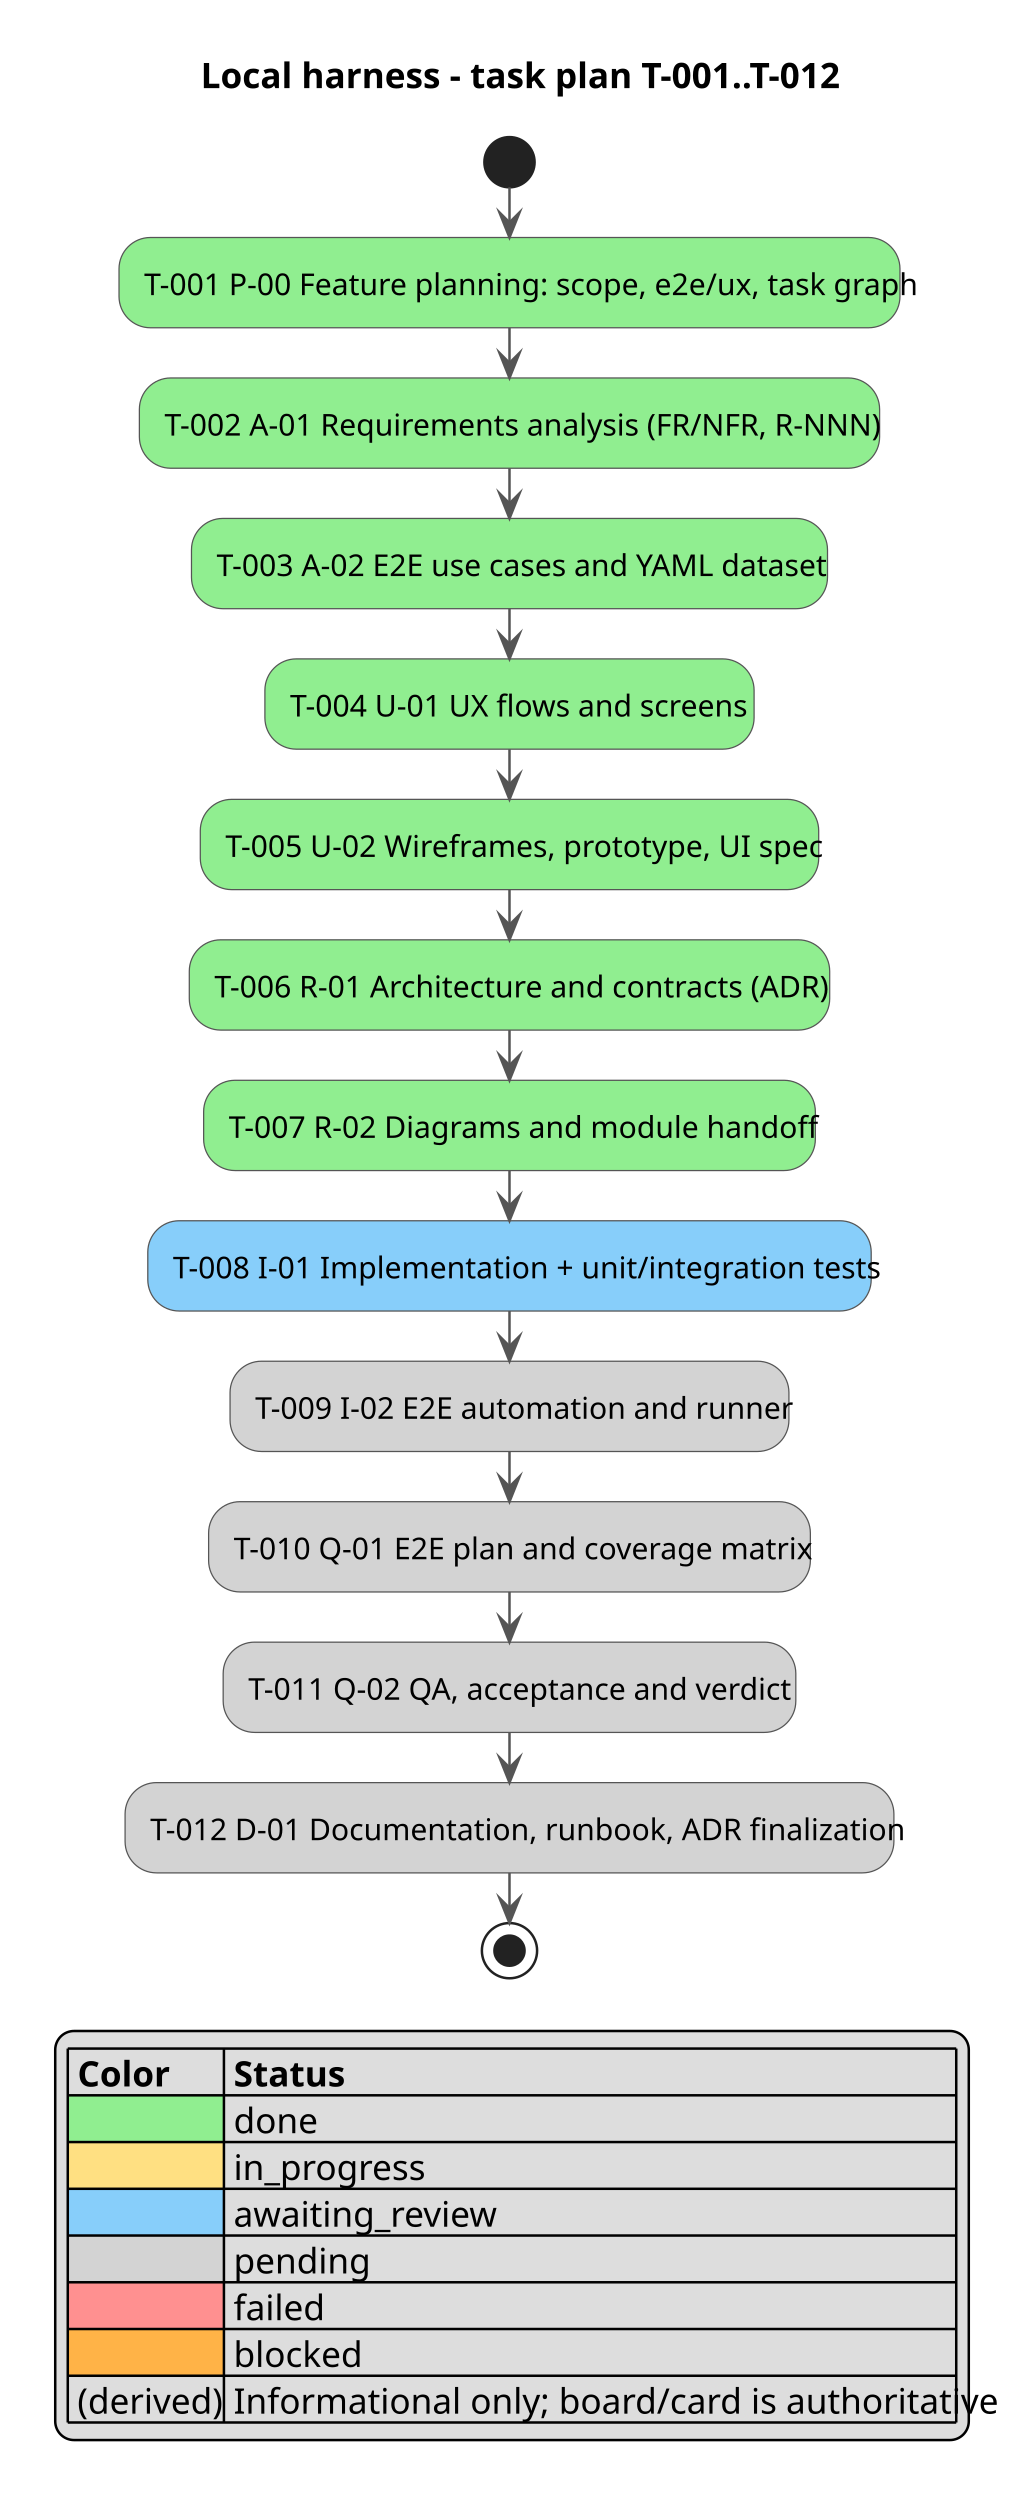
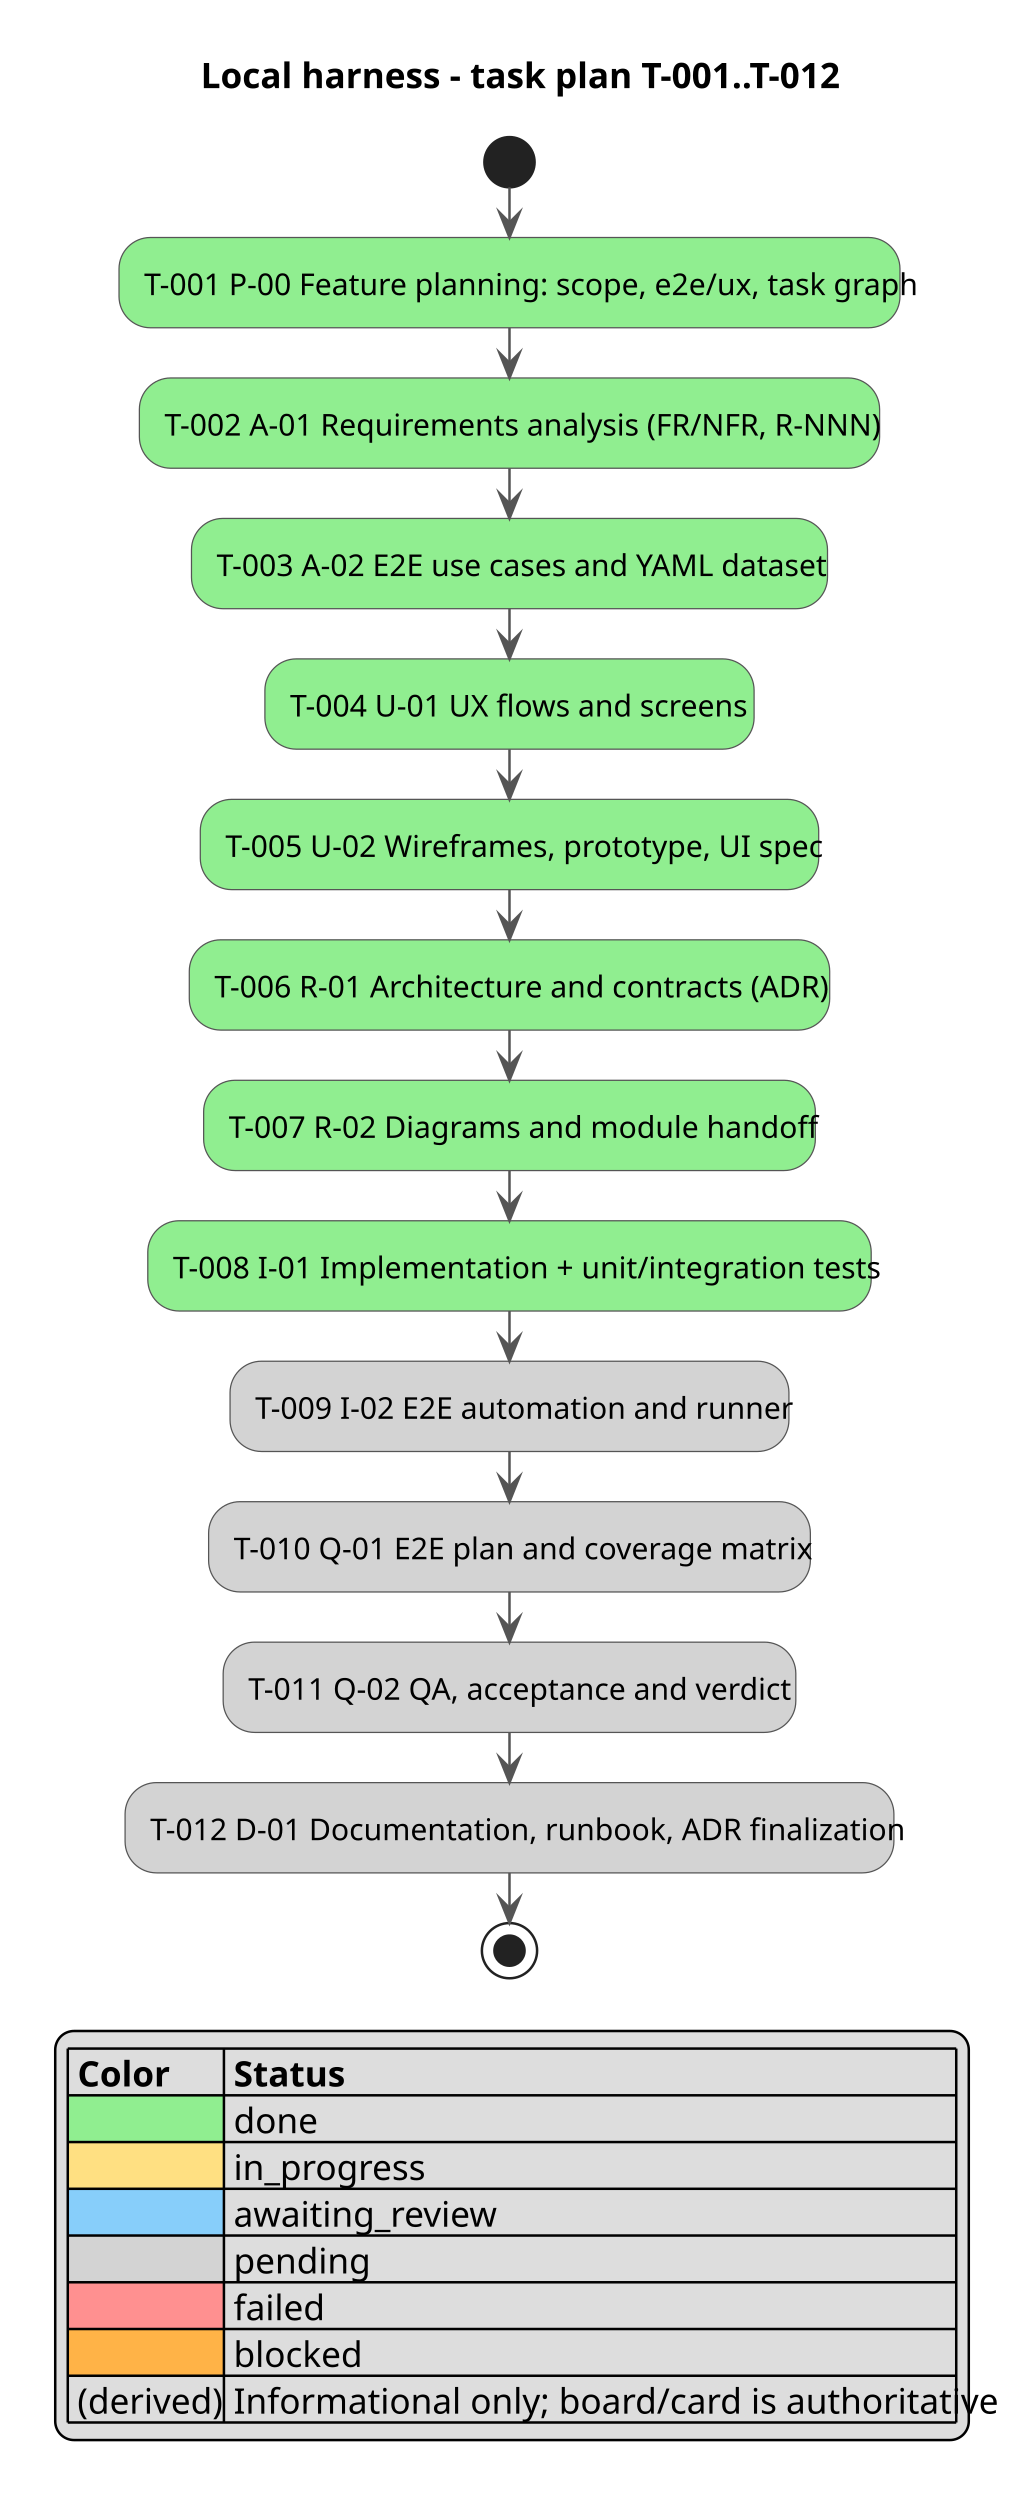
<svg xmlns="http://www.w3.org/2000/svg" version="1.1" data-diagram-type="ACTIVITY" style="width:409px;height:996px;background:#FFFFFF;" width="409px" height="996px" viewBox="0 0 409 996" zoomAndPan="magnify" preserveAspectRatio="none" contentStyleType="text/css">
  <defs />
  <g font-family="sans-serif" lengthAdjust="spacing">
    <g class="title" data-source-line="5">
      <text x="79.944" y="35.107" fill="#000" font-size="14" textLength="248.076" font-weight="700" font-family="Segoe UI">Local harness - task plan T-001..T-012</text>
    </g>
    <ellipse cx="202.982" cy="64.621" rx="10" ry="10" fill="#222" style="stroke:#222;stroke-width:1;" />
    <rect x="47.418" y="94.621" width="311.129" height="35.961" fill="#90EE90" style="stroke:#555;stroke-width:0.5;" rx="12.5" ry="12.5" />
    <text x="57.418" y="117.57" fill="#000" font-size="12" textLength="291.129" font-family="Segoe UI">T-001 P-00 Feature planning: scope, e2e/ux, task graph</text>
    <rect x="55.527" y="150.582" width="294.91" height="35.961" fill="#90EE90" style="stroke:#555;stroke-width:0.5;" rx="12.5" ry="12.5" />
    <text x="65.527" y="173.531" fill="#000" font-size="12" textLength="274.91" font-family="Segoe UI">T-002 A-01 Requirements analysis (FR/NFR, R-NNN)</text>
    <rect x="76.287" y="206.543" width="253.391" height="35.961" fill="#90EE90" style="stroke:#555;stroke-width:0.5;" rx="12.5" ry="12.5" />
    <text x="86.287" y="229.492" fill="#000" font-size="12" textLength="233.391" font-family="Segoe UI">T-003 A-02 E2E use cases and YAML dataset</text>
    <rect x="105.537" y="262.504" width="194.891" height="35.961" fill="#90EE90" style="stroke:#555;stroke-width:0.5;" rx="12.5" ry="12.5" />
    <text x="115.537" y="285.453" fill="#000" font-size="12" textLength="174.891" font-family="Segoe UI">T-004 U-01 UX flows and screens</text>
    <rect x="79.797" y="318.465" width="246.371" height="35.961" fill="#90EE90" style="stroke:#555;stroke-width:0.5;" rx="12.5" ry="12.5" />
    <text x="89.797" y="341.414" fill="#000" font-size="12" textLength="226.371" font-family="Segoe UI">T-005 U-02 Wireframes, prototype, UI spec</text>
    <rect x="75.417" y="374.426" width="255.131" height="35.961" fill="#90EE90" style="stroke:#555;stroke-width:0.5;" rx="12.5" ry="12.5" />
    <text x="85.417" y="397.375" fill="#000" font-size="12" textLength="235.131" font-family="Segoe UI">T-006 R-01 Architecture and contracts (ADR)</text>
    <rect x="81.13" y="430.387" width="243.705" height="35.961" fill="#90EE90" style="stroke:#555;stroke-width:0.5;" rx="12.5" ry="12.5" />
    <text x="91.13" y="453.336" fill="#000" font-size="12" textLength="223.705" font-family="Segoe UI">T-007 R-02 Diagrams and module handoff</text>
-     <rect x="58.882" y="486.348" width="288.201" height="35.961" fill="#87CEFA" style="stroke:#555;stroke-width:0.5;" rx="12.5" ry="12.5" />
+     <rect x="58.882" y="486.348" width="288.201" height="35.961" fill="#90EE90" style="stroke:#555;stroke-width:0.5;" rx="12.5" ry="12.5" />
    <text x="68.882" y="509.297" fill="#000" font-size="12" textLength="268.201" font-family="Segoe UI">T-008 I-01 Implementation + unit/integration tests</text>
    <rect x="91.656" y="542.309" width="222.652" height="35.961" fill="#D3D3D3" style="stroke:#555;stroke-width:0.5;" rx="12.5" ry="12.5" />
    <text x="101.656" y="565.258" fill="#000" font-size="12" textLength="202.652" font-family="Segoe UI">T-009 I-02 E2E automation and runner</text>
    <rect x="83.113" y="598.27" width="239.738" height="35.961" fill="#D3D3D3" style="stroke:#555;stroke-width:0.5;" rx="12.5" ry="12.5" />
    <text x="93.113" y="621.219" fill="#000" font-size="12" textLength="219.738" font-family="Segoe UI">T-010 Q-01 E2E plan and coverage matrix</text>
    <rect x="88.911" y="654.23" width="228.143" height="35.961" fill="#D3D3D3" style="stroke:#555;stroke-width:0.5;" rx="12.5" ry="12.5" />
    <text x="98.911" y="677.18" fill="#000" font-size="12" textLength="208.143" font-family="Segoe UI">T-011 Q-02 QA, acceptance and verdict</text>
    <rect x="49.835" y="710.191" width="306.295" height="35.961" fill="#D3D3D3" style="stroke:#555;stroke-width:0.5;" rx="12.5" ry="12.5" />
    <text x="59.835" y="733.141" fill="#000" font-size="12" textLength="286.295" font-family="Segoe UI">T-012 D-01 Documentation, runbook, ADR finalization</text>
    <ellipse cx="202.982" cy="777.152" rx="11" ry="11" fill="none" style="stroke:#222;stroke-width:1;" />
    <ellipse cx="202.982" cy="777.152" rx="6" ry="6" fill="#222" style="stroke:#222;stroke-width:1;" />
    <line x1="202.982" y1="74.621" x2="202.982" y2="94.621" style="stroke:#555;stroke-width:1;" />
    <polygon points="198.982,84.621,202.982,94.621,206.982,84.621,202.982,88.621" fill="#555" style="stroke:#555;stroke-width:1;stroke-linejoin:miter;stroke-miterlimit:10;" />
    <line x1="202.982" y1="130.582" x2="202.982" y2="150.582" style="stroke:#555;stroke-width:1;" />
    <polygon points="198.982,140.582,202.982,150.582,206.982,140.582,202.982,144.582" fill="#555" style="stroke:#555;stroke-width:1;stroke-linejoin:miter;stroke-miterlimit:10;" />
    <line x1="202.982" y1="186.543" x2="202.982" y2="206.543" style="stroke:#555;stroke-width:1;" />
    <polygon points="198.982,196.543,202.982,206.543,206.982,196.543,202.982,200.543" fill="#555" style="stroke:#555;stroke-width:1;stroke-linejoin:miter;stroke-miterlimit:10;" />
    <line x1="202.982" y1="242.504" x2="202.982" y2="262.504" style="stroke:#555;stroke-width:1;" />
    <polygon points="198.982,252.504,202.982,262.504,206.982,252.504,202.982,256.504" fill="#555" style="stroke:#555;stroke-width:1;stroke-linejoin:miter;stroke-miterlimit:10;" />
    <line x1="202.982" y1="298.465" x2="202.982" y2="318.465" style="stroke:#555;stroke-width:1;" />
    <polygon points="198.982,308.465,202.982,318.465,206.982,308.465,202.982,312.465" fill="#555" style="stroke:#555;stroke-width:1;stroke-linejoin:miter;stroke-miterlimit:10;" />
    <line x1="202.982" y1="354.426" x2="202.982" y2="374.426" style="stroke:#555;stroke-width:1;" />
    <polygon points="198.982,364.426,202.982,374.426,206.982,364.426,202.982,368.426" fill="#555" style="stroke:#555;stroke-width:1;stroke-linejoin:miter;stroke-miterlimit:10;" />
    <line x1="202.982" y1="410.387" x2="202.982" y2="430.387" style="stroke:#555;stroke-width:1;" />
    <polygon points="198.982,420.387,202.982,430.387,206.982,420.387,202.982,424.387" fill="#555" style="stroke:#555;stroke-width:1;stroke-linejoin:miter;stroke-miterlimit:10;" />
    <line x1="202.982" y1="466.348" x2="202.982" y2="486.348" style="stroke:#555;stroke-width:1;" />
    <polygon points="198.982,476.348,202.982,486.348,206.982,476.348,202.982,480.348" fill="#555" style="stroke:#555;stroke-width:1;stroke-linejoin:miter;stroke-miterlimit:10;" />
    <line x1="202.982" y1="522.309" x2="202.982" y2="542.309" style="stroke:#555;stroke-width:1;" />
    <polygon points="198.982,532.309,202.982,542.309,206.982,532.309,202.982,536.309" fill="#555" style="stroke:#555;stroke-width:1;stroke-linejoin:miter;stroke-miterlimit:10;" />
    <line x1="202.982" y1="578.27" x2="202.982" y2="598.27" style="stroke:#555;stroke-width:1;" />
    <polygon points="198.982,588.27,202.982,598.27,206.982,588.27,202.982,592.27" fill="#555" style="stroke:#555;stroke-width:1;stroke-linejoin:miter;stroke-miterlimit:10;" />
    <line x1="202.982" y1="634.23" x2="202.982" y2="654.23" style="stroke:#555;stroke-width:1;" />
    <polygon points="198.982,644.23,202.982,654.23,206.982,644.23,202.982,648.23" fill="#555" style="stroke:#555;stroke-width:1;stroke-linejoin:miter;stroke-miterlimit:10;" />
    <line x1="202.982" y1="690.191" x2="202.982" y2="710.191" style="stroke:#555;stroke-width:1;" />
    <polygon points="198.982,700.191,202.982,710.191,206.982,700.191,202.982,704.191" fill="#555" style="stroke:#555;stroke-width:1;stroke-linejoin:miter;stroke-miterlimit:10;" />
    <line x1="202.982" y1="746.152" x2="202.982" y2="766.152" style="stroke:#555;stroke-width:1;" />
    <polygon points="198.982,756.152,202.982,766.152,206.982,756.152,202.982,760.152" fill="#555" style="stroke:#555;stroke-width:1;stroke-linejoin:miter;stroke-miterlimit:10;" />
    <g class="legend" data-source-line="22">
      <rect x="22" y="809.152" width="363.965" height="162.969" fill="#DDD" style="stroke:#000;stroke-width:1;" rx="7.5" ry="7.5" />
      <text x="30.862" y="831.26" fill="#000" font-size="14" textLength="35.403" font-weight="700" font-family="Segoe UI">Color</text>
      <text x="93.076" y="831.26" fill="#000" font-size="14" textLength="40.906" font-weight="700" font-family="Segoe UI">Status</text>
      <rect x="27" y="834.773" width="62.214" height="18.621" fill="#90EE90" style="stroke:none;" />
      <text x="27" y="849.881" fill="#000" font-size="14" font-family="Segoe UI"> </text>
      <text x="93.049" y="849.881" fill="#000" font-size="14" textLength="31.691" font-family="Segoe UI">done</text>
      <rect x="27" y="853.395" width="62.214" height="18.621" fill="#FFE082" style="stroke:none;" />
      <text x="27" y="868.502" fill="#000" font-size="14" font-family="Segoe UI"> </text>
      <text x="93.049" y="868.502" fill="#000" font-size="14" textLength="70.738" font-family="Segoe UI">in_progress</text>
      <rect x="27" y="872.016" width="62.214" height="18.621" fill="#87CEFA" style="stroke:none;" />
      <text x="27" y="887.123" fill="#000" font-size="14" font-family="Segoe UI"> </text>
      <text x="93.049" y="887.123" fill="#000" font-size="14" textLength="97.59" font-family="Segoe UI">awaiting_review</text>
      <rect x="27" y="890.637" width="62.214" height="18.621" fill="#D3D3D3" style="stroke:none;" />
      <text x="27" y="905.744" fill="#000" font-size="14" font-family="Segoe UI"> </text>
      <text x="93.049" y="905.744" fill="#000" font-size="14" textLength="51.276" font-family="Segoe UI">pending</text>
      <rect x="27" y="909.258" width="62.214" height="18.621" fill="#FF9090" style="stroke:none;" />
      <text x="27" y="924.365" fill="#000" font-size="14" font-family="Segoe UI"> </text>
      <text x="93.049" y="924.365" fill="#000" font-size="14" textLength="33.852" font-family="Segoe UI">failed</text>
      <rect x="27" y="927.879" width="62.214" height="18.621" fill="#FFB347" style="stroke:none;" />
      <text x="27" y="942.986" fill="#000" font-size="14" font-family="Segoe UI"> </text>
      <text x="93.049" y="942.986" fill="#000" font-size="14" textLength="48.815" font-family="Segoe UI">blocked</text>
      <text x="30.835" y="961.607" fill="#000" font-size="14" textLength="54.544" font-family="Segoe UI">(derived)</text>
      <text x="93.049" y="961.607" fill="#000" font-size="14" textLength="284.081" font-family="Segoe UI">Informational only; board/card is authoritative</text>
      <line x1="27" y1="816.152" x2="380.965" y2="816.152" style="stroke:#000;stroke-width:1;" />
      <line x1="27" y1="834.773" x2="380.965" y2="834.773" style="stroke:#000;stroke-width:1;" />
      <line x1="27" y1="853.395" x2="380.965" y2="853.395" style="stroke:#000;stroke-width:1;" />
      <line x1="27" y1="872.016" x2="380.965" y2="872.016" style="stroke:#000;stroke-width:1;" />
      <line x1="27" y1="890.637" x2="380.965" y2="890.637" style="stroke:#000;stroke-width:1;" />
      <line x1="27" y1="909.258" x2="380.965" y2="909.258" style="stroke:#000;stroke-width:1;" />
      <line x1="27" y1="927.879" x2="380.965" y2="927.879" style="stroke:#000;stroke-width:1;" />
      <line x1="27" y1="946.5" x2="380.965" y2="946.5" style="stroke:#000;stroke-width:1;" />
      <line x1="27" y1="965.121" x2="380.965" y2="965.121" style="stroke:#000;stroke-width:1;" />
      <line x1="27" y1="816.152" x2="27" y2="965.121" style="stroke:#000;stroke-width:1;" />
      <line x1="89.214" y1="816.152" x2="89.214" y2="965.121" style="stroke:#000;stroke-width:1;" />
      <line x1="380.965" y1="816.152" x2="380.965" y2="965.121" style="stroke:#000;stroke-width:1;" />
    </g>
  </g>
</svg>
